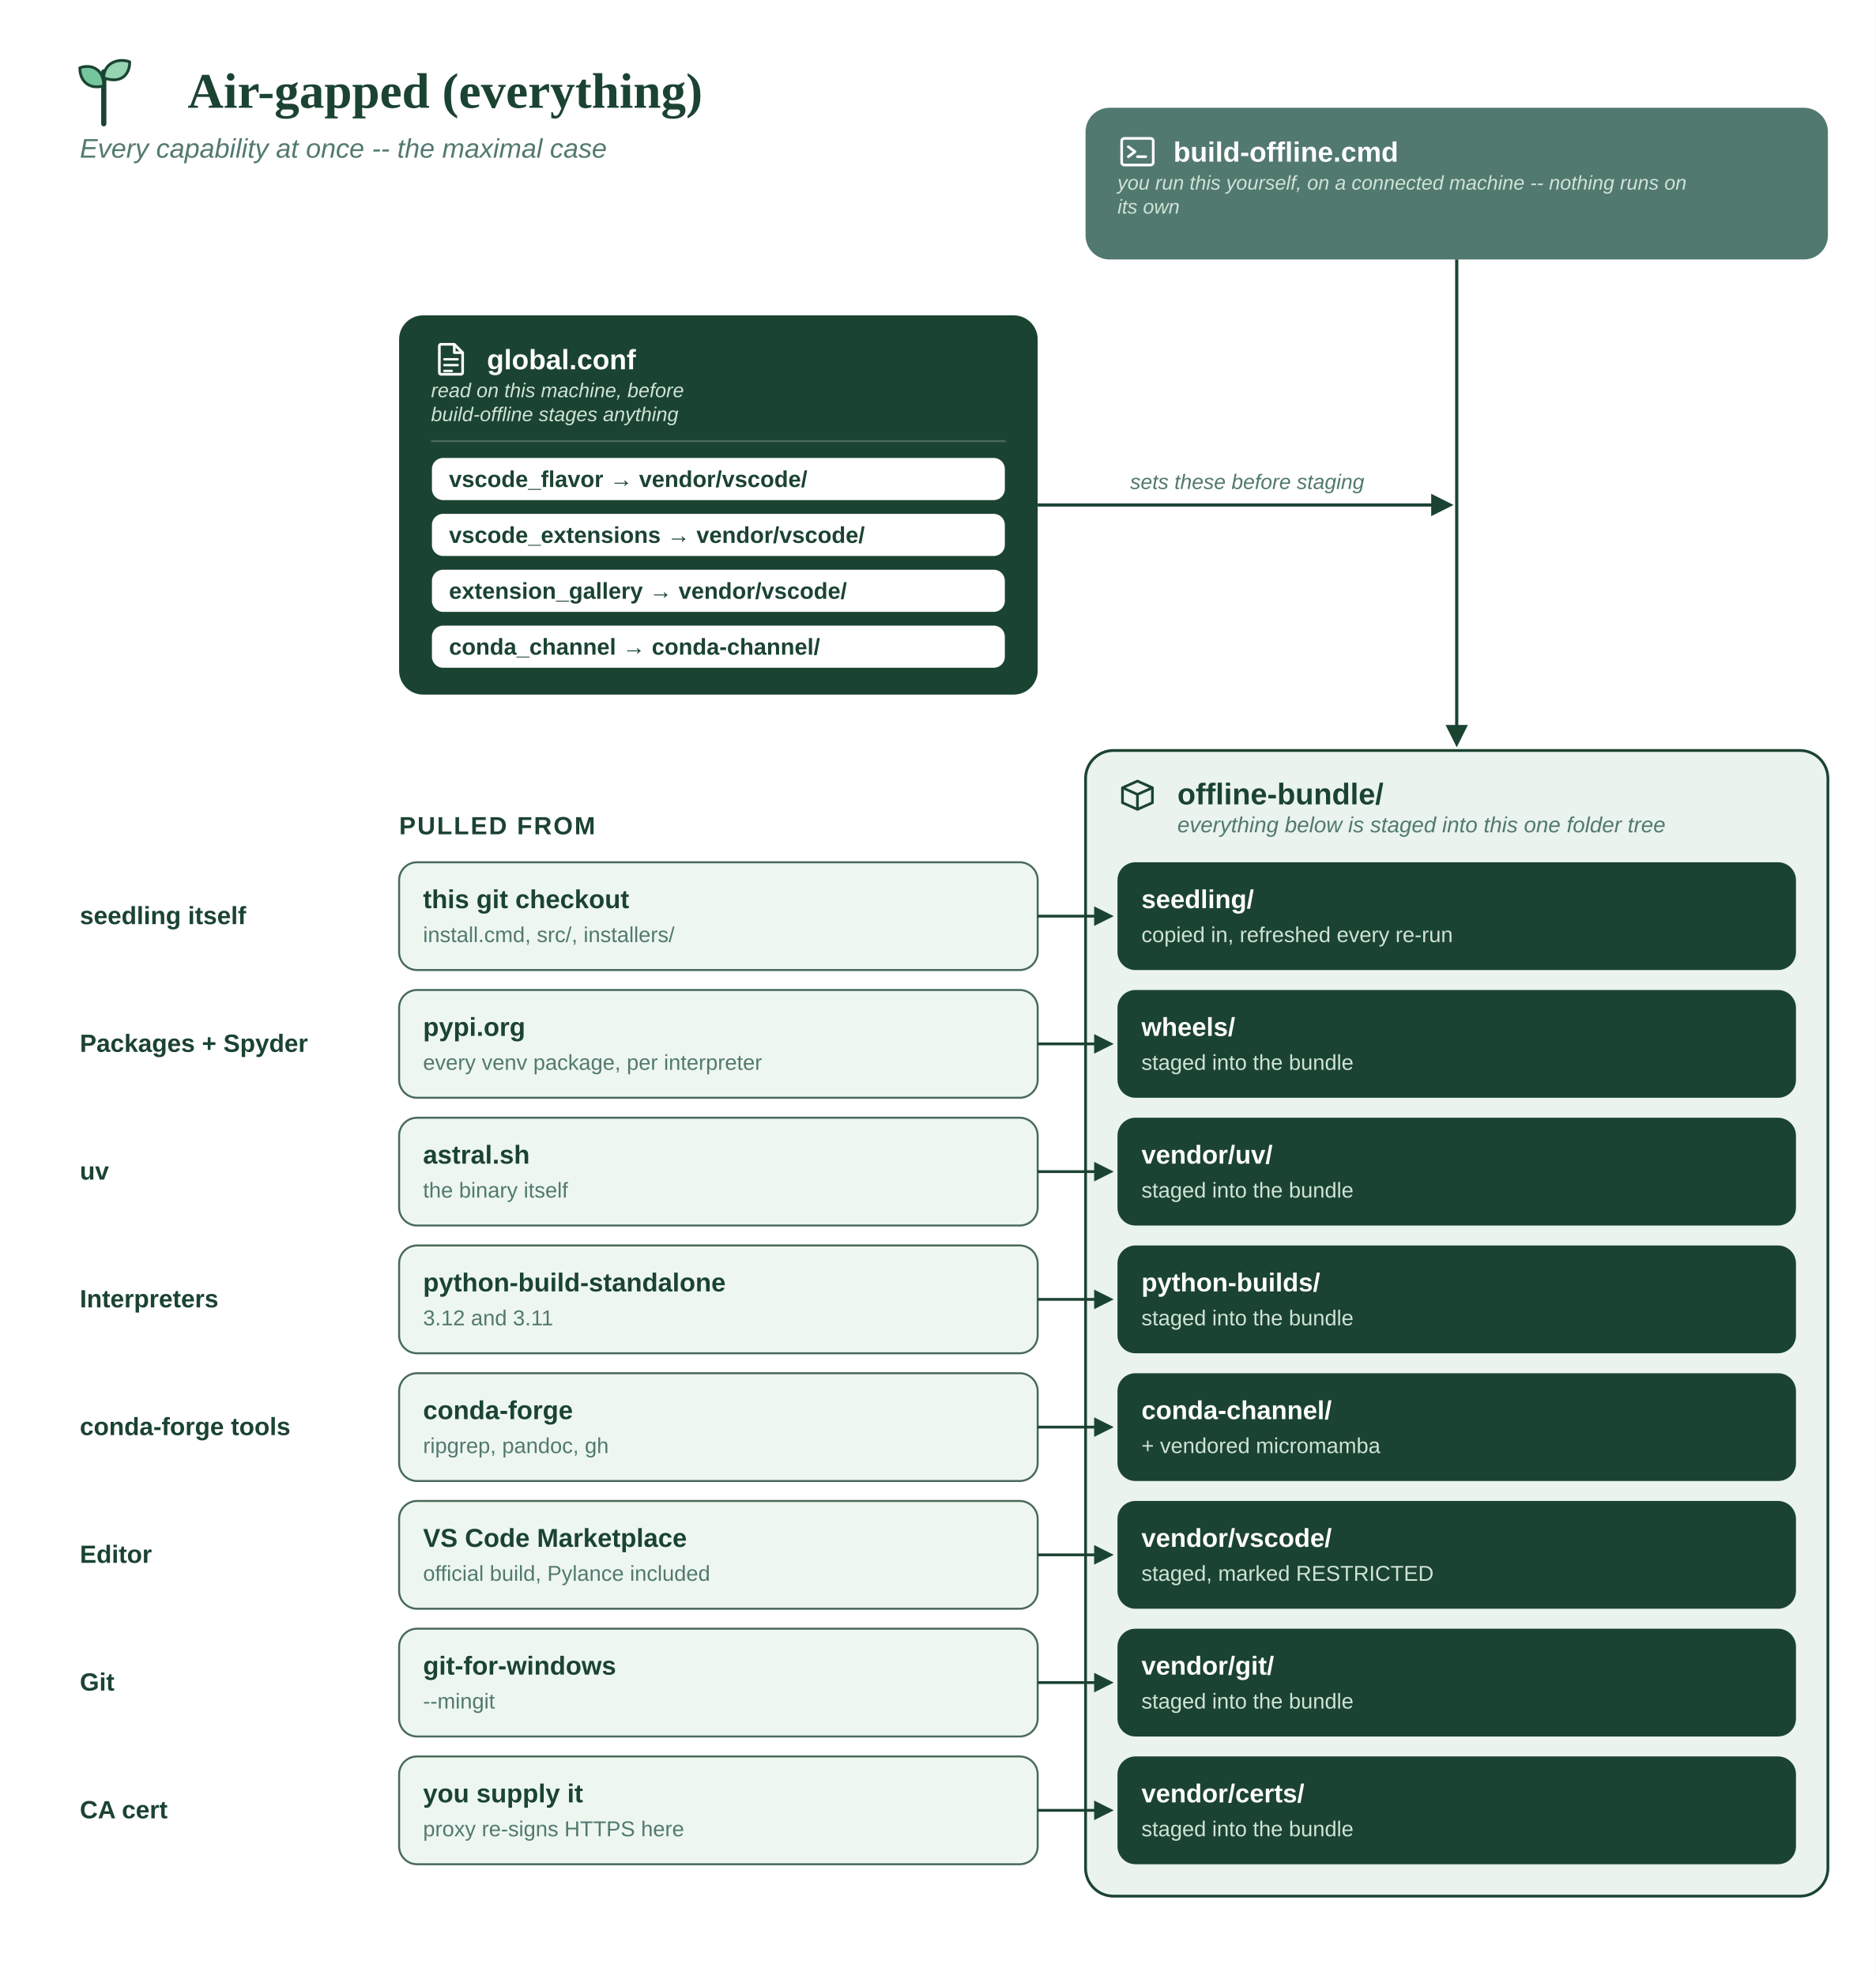
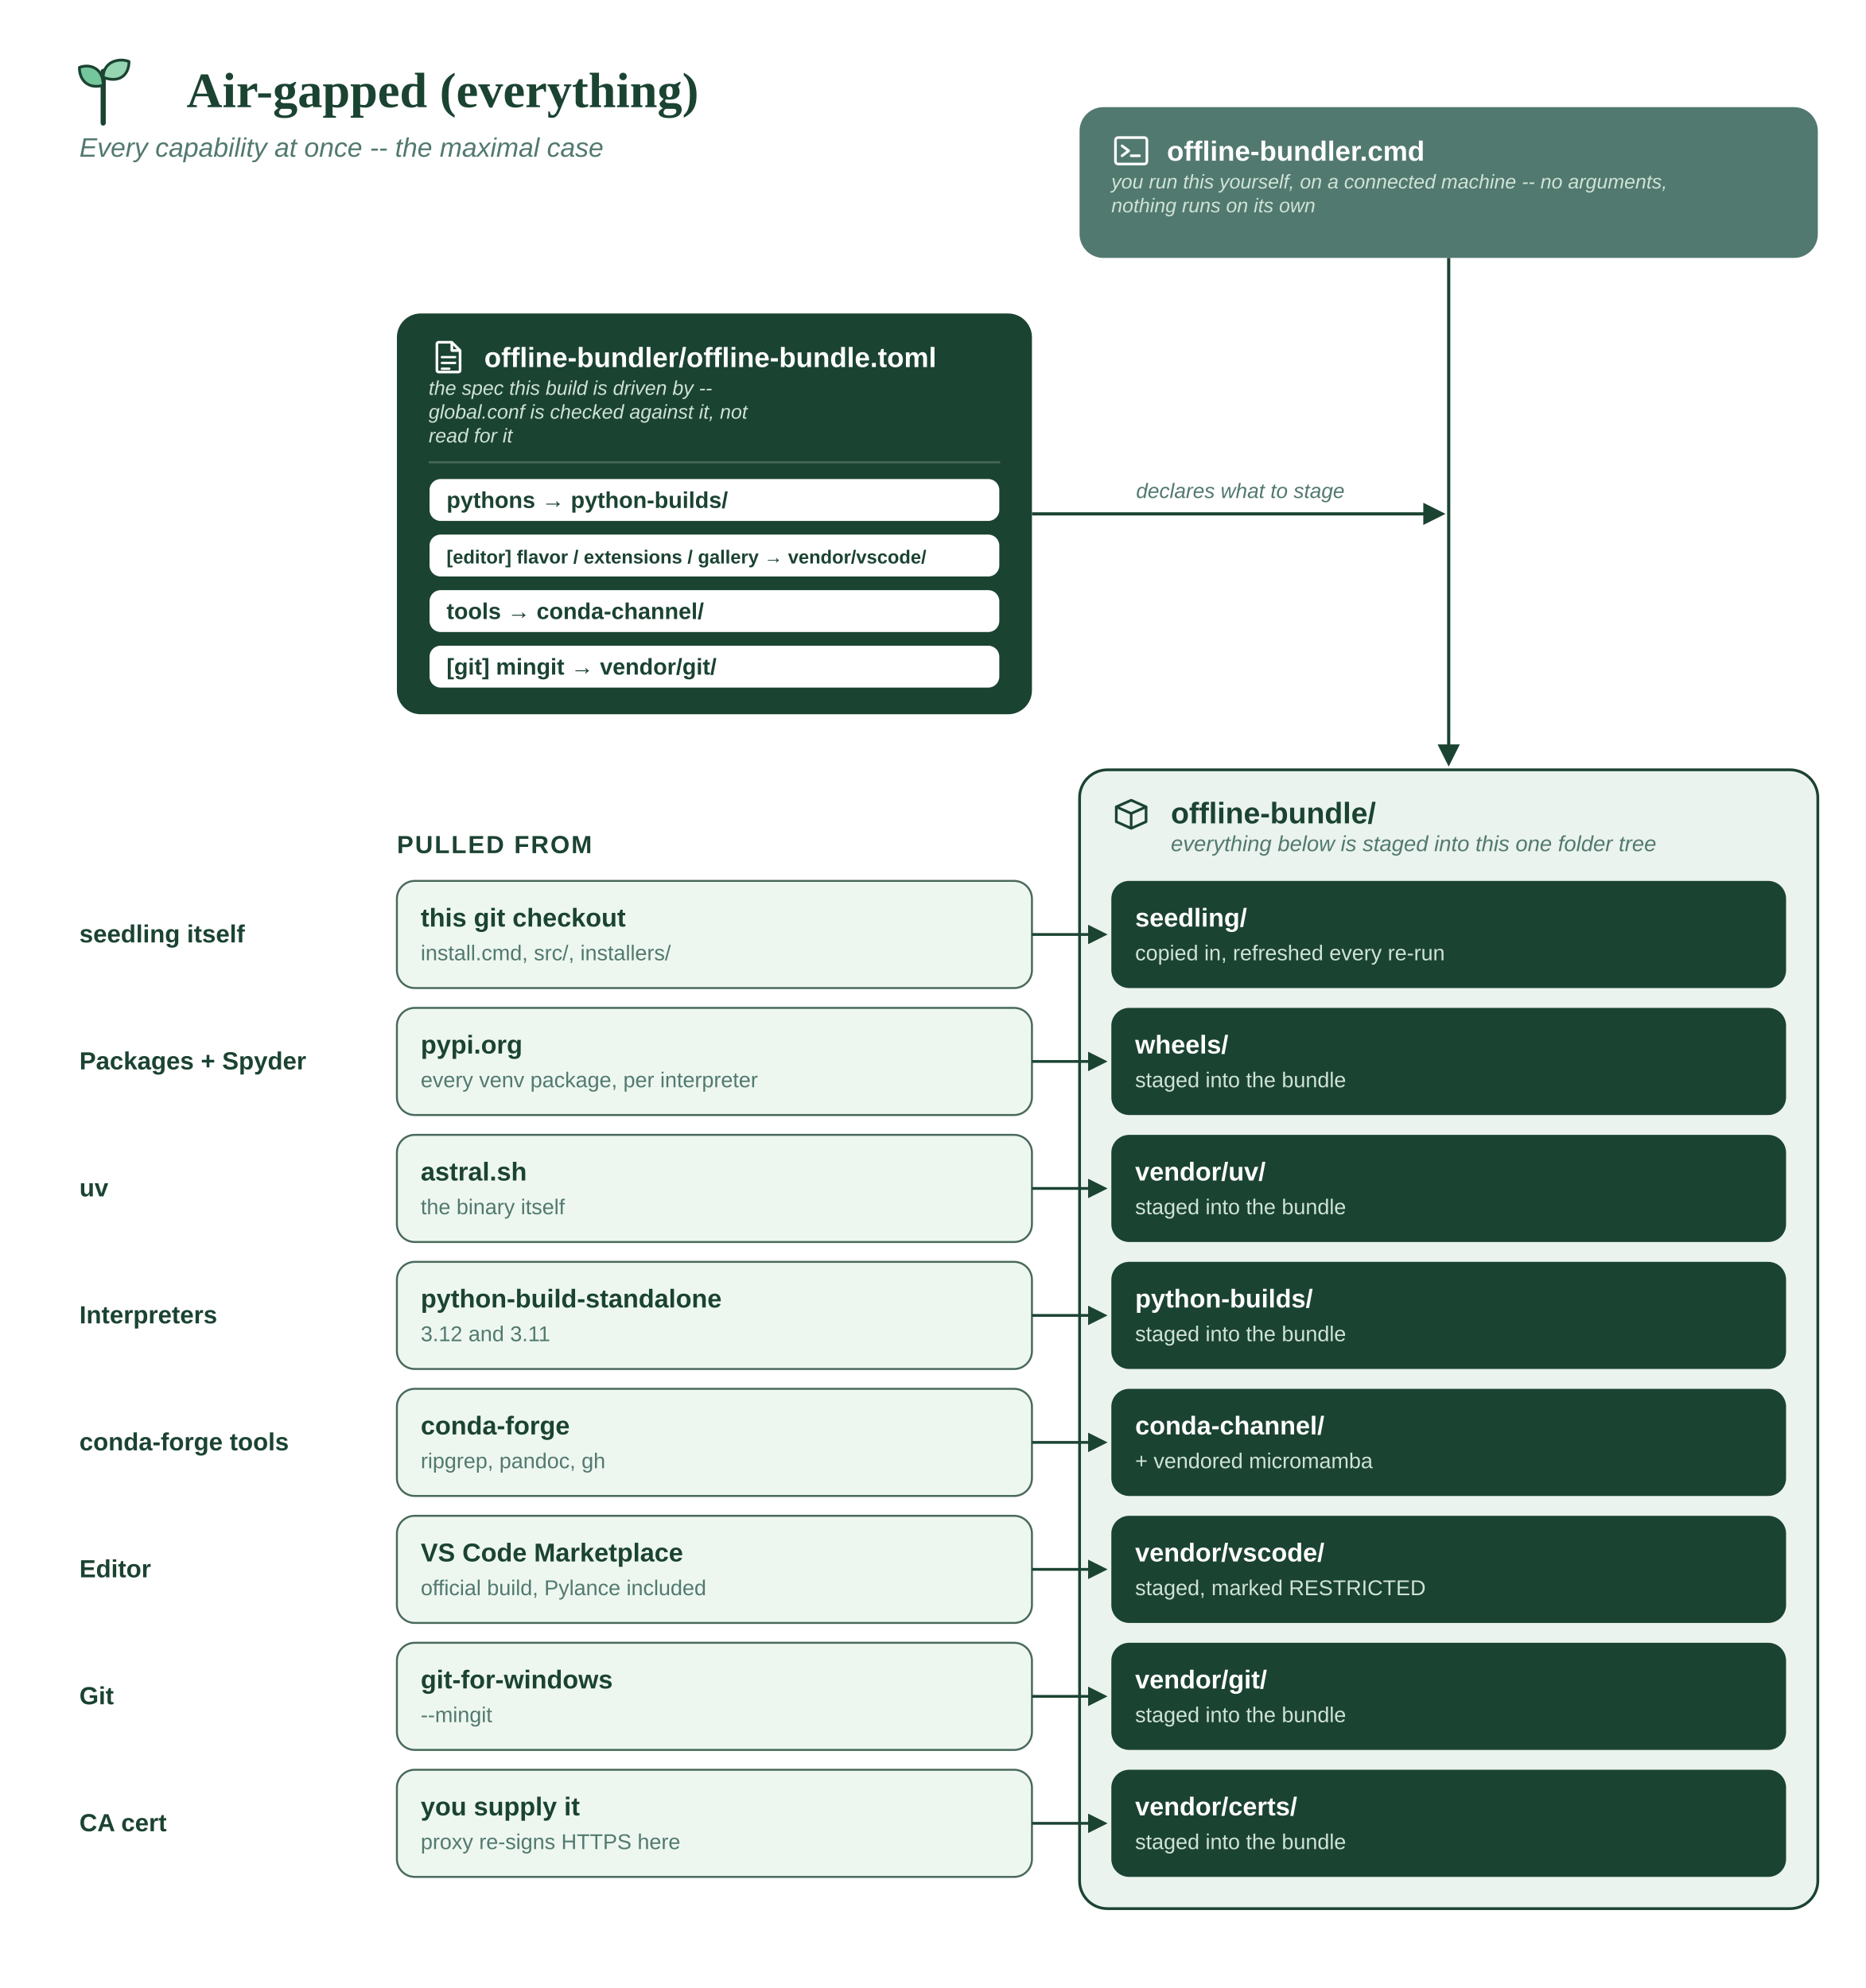
- <svg xmlns="http://www.w3.org/2000/svg" viewBox="0 0 940 990" font-family="Arial, Helvetica, sans-serif">
+ <svg xmlns="http://www.w3.org/2000/svg" viewBox="0 0 940 1002" font-family="Arial, Helvetica, sans-serif">
  <defs>
    <defs>
      <style>
      .head  { font-family: Georgia, 'Times New Roman', serif; }
      .body  { font-family: Arial, Helvetica, sans-serif; }
      .fg    { fill: #1B4332; }
      .fw    { fill: #FFFFFF; }
      .fmute { fill: #52796F; }
    </style>
      <marker id="arrow" markerWidth="7" markerHeight="7" refX="5.5" refY="3.5" orient="auto">
        <path d="M0,0 L7,3.5 L0,7 Z" fill="#1B4332" />
      </marker>
      <symbol id="ic-cloud" viewBox="0 0 24 24">
        <path d="M6.5 18 C3.5 18 2 15.8 2 13.8 C2 11.6 3.8 10 5.8 10.1 C6.4 7.6 8.7 6 11.2 6.3 C13.6 6.6 15.4 8.6 15.5 11 C17.9 11.1 20 13 20 15.3 C20 17.4 18.2 18 17 18 Z" fill="none" stroke="currentColor" stroke-width="1.6" stroke-linejoin="round" />
      </symbol>
      <symbol id="ic-box" viewBox="0 0 24 24">
        <path d="M3 8 L12 4 L21 8 L12 12 Z" fill="none" stroke="currentColor" stroke-width="1.6" stroke-linejoin="round" />
        <path d="M3 8 V17 L12 21 V12" fill="none" stroke="currentColor" stroke-width="1.6" stroke-linejoin="round" />
        <path d="M21 8 V17 L12 21" fill="none" stroke="currentColor" stroke-width="1.6" stroke-linejoin="round" />
      </symbol>
      <symbol id="ic-server" viewBox="0 0 24 24">
        <rect x="3" y="4" width="18" height="6" rx="1.3" fill="none" stroke="currentColor" stroke-width="1.6" />
        <rect x="3" y="14" width="18" height="6" rx="1.3" fill="none" stroke="currentColor" stroke-width="1.6" />
        <circle cx="7" cy="7" r="1" fill="currentColor" />
        <circle cx="7" cy="17" r="1" fill="currentColor" />
      </symbol>
      <symbol id="ic-monitor" viewBox="0 0 24 24">
        <rect x="2.5" y="4" width="19" height="13" rx="1.4" fill="none" stroke="currentColor" stroke-width="1.6" />
        <line x1="8" y1="21" x2="16" y2="21" stroke="currentColor" stroke-width="1.6" stroke-linecap="round" />
        <line x1="12" y1="17" x2="12" y2="21" stroke="currentColor" stroke-width="1.6" stroke-linecap="round" />
      </symbol>
      <symbol id="ic-folder" viewBox="0 0 24 24">
        <path d="M3 6.5 C3 5.7 3.7 5 4.5 5 H9.5 L11.5 7.5 H19.5 C20.3 7.5 21 8.2 21 9 V17.5 C21 18.3 20.3 19 19.5 19 H4.5 C3.7 19 3 18.3 3 17.5 Z" fill="none" stroke="currentColor" stroke-width="1.6" stroke-linejoin="round" />
      </symbol>
      <symbol id="ic-doc" viewBox="0 0 24 24">
        <path d="M6 3 H14 L19 8 V20 C19 20.6 18.6 21 18 21 H6 C5.4 21 5 20.6 5 20 V4 C5 3.4 5.4 3 6 3 Z" fill="none" stroke="currentColor" stroke-width="1.6" stroke-linejoin="round" />
        <path d="M14 3 V8 H19" fill="none" stroke="currentColor" stroke-width="1.6" stroke-linejoin="round" />
        <line x1="8" y1="12" x2="16" y2="12" stroke="currentColor" stroke-width="1.4" stroke-linecap="round" />
        <line x1="8" y1="15.5" x2="16" y2="15.5" stroke="currentColor" stroke-width="1.4" stroke-linecap="round" />
        <line x1="8" y1="19" x2="12.5" y2="19" stroke="currentColor" stroke-width="1.4" stroke-linecap="round" />
      </symbol>
      <symbol id="ic-terminal" viewBox="0 0 24 24">
        <rect x="2.5" y="4" width="19" height="16" rx="1.6" fill="none" stroke="currentColor" stroke-width="1.6" />
        <path d="M6.5 9 L10.5 12 L6.5 15" fill="none" stroke="currentColor" stroke-width="1.6" stroke-linecap="round" stroke-linejoin="round" />
        <line x1="12" y1="15" x2="17" y2="15" stroke="currentColor" stroke-width="1.6" stroke-linecap="round" />
      </symbol>
    </defs>
  </defs>
-   <rect x="0" y="0" width="940" height="990" fill="#FFFFFF" />
+   <rect x="0" y="0" width="940" height="1002" fill="#FFFFFF" />
  <g transform="translate(40,20)">
    <path d="M12 42 V16" stroke="#1B4332" stroke-width="2.6" stroke-linecap="round" fill="none" />
    <path d="M12 23 C12 14 5 12 0 14 C0 21 5 25 12 23 Z" fill="#74C69D" stroke="#1B4332" stroke-width="1.4" stroke-linejoin="round" />
    <path d="M12 19 C12 11 20 9 25 11 C25 18 20 22 12 19 Z" fill="#95D5B2" stroke="#1B4332" stroke-width="1.4" stroke-linejoin="round" />
  </g>
  <text x="94" y="54" class="head fg" font-size="25" font-weight="700">Air-gapped (everything)</text>
  <text x="40" y="79" class="body fmute" font-size="13.5" font-style="italic">Every capability at once -- the maximal case</text>
  <g transform="translate(0,54)">
    <rect x="544" y="0" width="372" height="76" rx="12" fill="#52796F" />
    <use href="#ic-terminal" x="560" y="12" width="20" height="20" color="#FFFFFF" />
-     <text x="588" y="27" class="body fw" font-size="14.0" font-weight="700">build-offline.cmd</text>
-     <text x="560" y="41" class="body" fill="#CFE3D6" font-size="10" font-style="italic">you run this yourself, on a connected machine -- nothing runs on</text>
-     <text x="560" y="53" class="body" fill="#CFE3D6" font-size="10" font-style="italic">its own</text>
-     <line x1="730" y1="76" x2="730" y2="318" stroke="#1B4332" stroke-width="1.6" marker-end="url(#arrow)" />
-     <rect x="200" y="104" width="320" height="190" rx="12" fill="#1B4332" />
+     <text x="588" y="27" class="body fw" font-size="14.0" font-weight="700">offline-bundler.cmd</text>
+     <text x="560" y="41" class="body" fill="#CFE3D6" font-size="10" font-style="italic">you run this yourself, on a connected machine -- no arguments,</text>
+     <text x="560" y="53" class="body" fill="#CFE3D6" font-size="10" font-style="italic">nothing runs on its own</text>
+     <line x1="730" y1="76" x2="730" y2="330" stroke="#1B4332" stroke-width="1.6" marker-end="url(#arrow)" />
+     <rect x="200" y="104" width="320" height="202" rx="12" fill="#1B4332" />
    <use href="#ic-doc" x="216" y="116" width="20" height="20" color="#FFFFFF" />
-     <text x="244" y="131" class="body fw" font-size="14" font-weight="700">global.conf</text>
-     <text x="216" y="145" class="body" fill="#CFE3D6" font-size="10" font-style="italic">read on this machine, before</text>
-     <text x="216" y="157" class="body" fill="#CFE3D6" font-size="10" font-style="italic">build-offline stages anything</text>
-     <line x1="216" y1="167" x2="504" y2="167" stroke="#FFFFFF" stroke-width="1" opacity="0.2" />
-     <rect x="216" y="175" width="288" height="22" rx="6" fill="#FFFFFF" stroke="#1B4332" stroke-width="0.9" />
-     <text x="225" y="190" class="body fg" font-size="11.5" font-weight="600">vscode_flavor  →  vendor/vscode/</text>
-     <rect x="216" y="203" width="288" height="22" rx="6" fill="#FFFFFF" stroke="#1B4332" stroke-width="0.9" />
-     <text x="225" y="218" class="body fg" font-size="11.5" font-weight="600">vscode_extensions  →  vendor/vscode/</text>
-     <rect x="216" y="231" width="288" height="22" rx="6" fill="#FFFFFF" stroke="#1B4332" stroke-width="0.9" />
-     <text x="225" y="246" class="body fg" font-size="11.5" font-weight="600">extension_gallery  →  vendor/vscode/</text>
-     <rect x="216" y="259" width="288" height="22" rx="6" fill="#FFFFFF" stroke="#1B4332" stroke-width="0.9" />
-     <text x="225" y="274" class="body fg" font-size="11.5" font-weight="600">conda_channel  →  conda-channel/</text>
-     <line x1="520" y1="199" x2="726" y2="199" stroke="#1B4332" stroke-width="1.6" marker-end="url(#arrow)" />
-     <text x="625" y="191" text-anchor="middle" class="body fmute" font-size="10.5" font-style="italic">sets these before staging</text>
-     <text x="200" y="364" class="body fg" font-size="12.5" font-weight="700" letter-spacing="0.8">PULLED FROM</text>
-     <rect x="544" y="322" width="372" height="574" rx="14" fill="#EAF3EE" stroke="#1B4332" stroke-width="1.4" />
-     <use href="#ic-box" x="560" y="334" width="20" height="20" color="#1B4332" />
-     <text x="590" y="349" class="body fg" font-size="15" font-weight="700">offline-bundle/</text>
-     <text x="590" y="363" class="body fmute" font-size="11" font-style="italic">everything below is staged into this one folder tree</text>
-     <text x="40" y="409" class="body fg" font-size="12.5" font-weight="700">seedling itself</text>
-     <rect x="200" y="378" width="320" height="54" rx="9" fill="#E9F5EC" stroke="#1B4332" stroke-width="1" opacity="0.8" />
-     <text x="212" y="401" class="body fg" font-size="13.0" font-weight="700">this git checkout</text>
-     <text x="212" y="418" class="body" fill="#52796F" font-size="10.8">install.cmd, src/, installers/</text>
-     <rect x="560" y="378" width="340" height="54" rx="9" fill="#1B4332" />
-     <text x="572" y="401" class="body fw" font-size="13.0" font-weight="700">seedling/</text>
-     <text x="572" y="418" class="body" fill="#CFE3D6" font-size="10.8">copied in, refreshed every re-run</text>
-     <line x1="520" y1="405" x2="556" y2="405" stroke="#1B4332" stroke-width="1.4" marker-end="url(#arrow)" />
-     <text x="40" y="473" class="body fg" font-size="12.5" font-weight="700">Packages + Spyder</text>
-     <rect x="200" y="442" width="320" height="54" rx="9" fill="#E9F5EC" stroke="#1B4332" stroke-width="1" opacity="0.8" />
-     <text x="212" y="465" class="body fg" font-size="13.0" font-weight="700">pypi.org</text>
-     <text x="212" y="482" class="body" fill="#52796F" font-size="10.8">every venv package, per interpreter</text>
-     <rect x="560" y="442" width="340" height="54" rx="9" fill="#1B4332" />
-     <text x="572" y="465" class="body fw" font-size="13.0" font-weight="700">wheels/</text>
-     <text x="572" y="482" class="body" fill="#CFE3D6" font-size="10.8">staged into the bundle</text>
-     <line x1="520" y1="469" x2="556" y2="469" stroke="#1B4332" stroke-width="1.4" marker-end="url(#arrow)" />
-     <text x="40" y="537" class="body fg" font-size="12.5" font-weight="700">uv</text>
-     <rect x="200" y="506" width="320" height="54" rx="9" fill="#E9F5EC" stroke="#1B4332" stroke-width="1" opacity="0.8" />
-     <text x="212" y="529" class="body fg" font-size="13.0" font-weight="700">astral.sh</text>
-     <text x="212" y="546" class="body" fill="#52796F" font-size="10.8">the binary itself</text>
-     <rect x="560" y="506" width="340" height="54" rx="9" fill="#1B4332" />
-     <text x="572" y="529" class="body fw" font-size="13.0" font-weight="700">vendor/uv/</text>
-     <text x="572" y="546" class="body" fill="#CFE3D6" font-size="10.8">staged into the bundle</text>
-     <line x1="520" y1="533" x2="556" y2="533" stroke="#1B4332" stroke-width="1.4" marker-end="url(#arrow)" />
-     <text x="40" y="601" class="body fg" font-size="12.5" font-weight="700">Interpreters</text>
-     <rect x="200" y="570" width="320" height="54" rx="9" fill="#E9F5EC" stroke="#1B4332" stroke-width="1" opacity="0.8" />
-     <text x="212" y="593" class="body fg" font-size="13.0" font-weight="700">python-build-standalone</text>
-     <text x="212" y="610" class="body" fill="#52796F" font-size="10.8">3.12 and 3.11</text>
-     <rect x="560" y="570" width="340" height="54" rx="9" fill="#1B4332" />
-     <text x="572" y="593" class="body fw" font-size="13.0" font-weight="700">python-builds/</text>
-     <text x="572" y="610" class="body" fill="#CFE3D6" font-size="10.8">staged into the bundle</text>
-     <line x1="520" y1="597" x2="556" y2="597" stroke="#1B4332" stroke-width="1.4" marker-end="url(#arrow)" />
-     <text x="40" y="665" class="body fg" font-size="12.5" font-weight="700">conda-forge tools</text>
-     <rect x="200" y="634" width="320" height="54" rx="9" fill="#E9F5EC" stroke="#1B4332" stroke-width="1" opacity="0.8" />
-     <text x="212" y="657" class="body fg" font-size="13.0" font-weight="700">conda-forge</text>
-     <text x="212" y="674" class="body" fill="#52796F" font-size="10.8">ripgrep, pandoc, gh</text>
-     <rect x="560" y="634" width="340" height="54" rx="9" fill="#1B4332" />
-     <text x="572" y="657" class="body fw" font-size="13.0" font-weight="700">conda-channel/</text>
-     <text x="572" y="674" class="body" fill="#CFE3D6" font-size="10.8">+ vendored micromamba</text>
-     <line x1="520" y1="661" x2="556" y2="661" stroke="#1B4332" stroke-width="1.4" marker-end="url(#arrow)" />
-     <text x="40" y="729" class="body fg" font-size="12.5" font-weight="700">Editor</text>
-     <rect x="200" y="698" width="320" height="54" rx="9" fill="#E9F5EC" stroke="#1B4332" stroke-width="1" opacity="0.8" />
-     <text x="212" y="721" class="body fg" font-size="13.0" font-weight="700">VS Code Marketplace</text>
-     <text x="212" y="738" class="body" fill="#52796F" font-size="10.8">official build, Pylance included</text>
-     <rect x="560" y="698" width="340" height="54" rx="9" fill="#1B4332" />
-     <text x="572" y="721" class="body fw" font-size="13.0" font-weight="700">vendor/vscode/</text>
-     <text x="572" y="738" class="body" fill="#CFE3D6" font-size="10.8">staged, marked RESTRICTED</text>
-     <line x1="520" y1="725" x2="556" y2="725" stroke="#1B4332" stroke-width="1.4" marker-end="url(#arrow)" />
-     <text x="40" y="793" class="body fg" font-size="12.5" font-weight="700">Git</text>
-     <rect x="200" y="762" width="320" height="54" rx="9" fill="#E9F5EC" stroke="#1B4332" stroke-width="1" opacity="0.8" />
-     <text x="212" y="785" class="body fg" font-size="13.0" font-weight="700">git-for-windows</text>
-     <text x="212" y="802" class="body" fill="#52796F" font-size="10.8">--mingit</text>
-     <rect x="560" y="762" width="340" height="54" rx="9" fill="#1B4332" />
-     <text x="572" y="785" class="body fw" font-size="13.0" font-weight="700">vendor/git/</text>
-     <text x="572" y="802" class="body" fill="#CFE3D6" font-size="10.8">staged into the bundle</text>
-     <line x1="520" y1="789" x2="556" y2="789" stroke="#1B4332" stroke-width="1.4" marker-end="url(#arrow)" />
-     <text x="40" y="857" class="body fg" font-size="12.5" font-weight="700">CA cert</text>
-     <rect x="200" y="826" width="320" height="54" rx="9" fill="#E9F5EC" stroke="#1B4332" stroke-width="1" opacity="0.8" />
-     <text x="212" y="849" class="body fg" font-size="13.0" font-weight="700">you supply it</text>
-     <text x="212" y="866" class="body" fill="#52796F" font-size="10.8">proxy re-signs HTTPS here</text>
-     <rect x="560" y="826" width="340" height="54" rx="9" fill="#1B4332" />
-     <text x="572" y="849" class="body fw" font-size="13.0" font-weight="700">vendor/certs/</text>
-     <text x="572" y="866" class="body" fill="#CFE3D6" font-size="10.8">staged into the bundle</text>
-     <line x1="520" y1="853" x2="556" y2="853" stroke="#1B4332" stroke-width="1.4" marker-end="url(#arrow)" />
+     <text x="244" y="131" class="body fw" font-size="14" font-weight="700">offline-bundler/offline-bundle.toml</text>
+     <text x="216" y="145" class="body" fill="#CFE3D6" font-size="10" font-style="italic">the spec this build is driven by --</text>
+     <text x="216" y="157" class="body" fill="#CFE3D6" font-size="10" font-style="italic">global.conf is checked against it, not</text>
+     <text x="216" y="169" class="body" fill="#CFE3D6" font-size="10" font-style="italic">read for it</text>
+     <line x1="216" y1="179" x2="504" y2="179" stroke="#FFFFFF" stroke-width="1" opacity="0.2" />
+     <rect x="216" y="187" width="288" height="22" rx="6" fill="#FFFFFF" stroke="#1B4332" stroke-width="0.9" />
+     <text x="225" y="202" class="body fg" font-size="11.5" font-weight="600">pythons  →  python-builds/</text>
+     <rect x="216" y="215" width="288" height="22" rx="6" fill="#FFFFFF" stroke="#1B4332" stroke-width="0.9" />
+     <text x="225" y="230" class="body fg" font-size="9.5" font-weight="600">[editor] flavor / extensions / gallery  →  vendor/vscode/</text>
+     <rect x="216" y="243" width="288" height="22" rx="6" fill="#FFFFFF" stroke="#1B4332" stroke-width="0.9" />
+     <text x="225" y="258" class="body fg" font-size="11.5" font-weight="600">tools  →  conda-channel/</text>
+     <rect x="216" y="271" width="288" height="22" rx="6" fill="#FFFFFF" stroke="#1B4332" stroke-width="0.9" />
+     <text x="225" y="286" class="body fg" font-size="11.5" font-weight="600">[git] mingit  →  vendor/git/</text>
+     <line x1="520" y1="205" x2="726" y2="205" stroke="#1B4332" stroke-width="1.6" marker-end="url(#arrow)" />
+     <text x="625" y="197" text-anchor="middle" class="body fmute" font-size="10.5" font-style="italic">declares what to stage</text>
+     <text x="200" y="376" class="body fg" font-size="12.5" font-weight="700" letter-spacing="0.8">PULLED FROM</text>
+     <rect x="544" y="334" width="372" height="574" rx="14" fill="#EAF3EE" stroke="#1B4332" stroke-width="1.4" />
+     <use href="#ic-box" x="560" y="346" width="20" height="20" color="#1B4332" />
+     <text x="590" y="361" class="body fg" font-size="15" font-weight="700">offline-bundle/</text>
+     <text x="590" y="375" class="body fmute" font-size="11" font-style="italic">everything below is staged into this one folder tree</text>
+     <text x="40" y="421" class="body fg" font-size="12.5" font-weight="700">seedling itself</text>
+     <rect x="200" y="390" width="320" height="54" rx="9" fill="#E9F5EC" stroke="#1B4332" stroke-width="1" opacity="0.8" />
+     <text x="212" y="413" class="body fg" font-size="13.0" font-weight="700">this git checkout</text>
+     <text x="212" y="430" class="body" fill="#52796F" font-size="10.8">install.cmd, src/, installers/</text>
+     <rect x="560" y="390" width="340" height="54" rx="9" fill="#1B4332" />
+     <text x="572" y="413" class="body fw" font-size="13.0" font-weight="700">seedling/</text>
+     <text x="572" y="430" class="body" fill="#CFE3D6" font-size="10.8">copied in, refreshed every re-run</text>
+     <line x1="520" y1="417" x2="556" y2="417" stroke="#1B4332" stroke-width="1.4" marker-end="url(#arrow)" />
+     <text x="40" y="485" class="body fg" font-size="12.5" font-weight="700">Packages + Spyder</text>
+     <rect x="200" y="454" width="320" height="54" rx="9" fill="#E9F5EC" stroke="#1B4332" stroke-width="1" opacity="0.8" />
+     <text x="212" y="477" class="body fg" font-size="13.0" font-weight="700">pypi.org</text>
+     <text x="212" y="494" class="body" fill="#52796F" font-size="10.8">every venv package, per interpreter</text>
+     <rect x="560" y="454" width="340" height="54" rx="9" fill="#1B4332" />
+     <text x="572" y="477" class="body fw" font-size="13.0" font-weight="700">wheels/</text>
+     <text x="572" y="494" class="body" fill="#CFE3D6" font-size="10.8">staged into the bundle</text>
+     <line x1="520" y1="481" x2="556" y2="481" stroke="#1B4332" stroke-width="1.4" marker-end="url(#arrow)" />
+     <text x="40" y="549" class="body fg" font-size="12.5" font-weight="700">uv</text>
+     <rect x="200" y="518" width="320" height="54" rx="9" fill="#E9F5EC" stroke="#1B4332" stroke-width="1" opacity="0.8" />
+     <text x="212" y="541" class="body fg" font-size="13.0" font-weight="700">astral.sh</text>
+     <text x="212" y="558" class="body" fill="#52796F" font-size="10.8">the binary itself</text>
+     <rect x="560" y="518" width="340" height="54" rx="9" fill="#1B4332" />
+     <text x="572" y="541" class="body fw" font-size="13.0" font-weight="700">vendor/uv/</text>
+     <text x="572" y="558" class="body" fill="#CFE3D6" font-size="10.8">staged into the bundle</text>
+     <line x1="520" y1="545" x2="556" y2="545" stroke="#1B4332" stroke-width="1.4" marker-end="url(#arrow)" />
+     <text x="40" y="613" class="body fg" font-size="12.5" font-weight="700">Interpreters</text>
+     <rect x="200" y="582" width="320" height="54" rx="9" fill="#E9F5EC" stroke="#1B4332" stroke-width="1" opacity="0.8" />
+     <text x="212" y="605" class="body fg" font-size="13.0" font-weight="700">python-build-standalone</text>
+     <text x="212" y="622" class="body" fill="#52796F" font-size="10.8">3.12 and 3.11</text>
+     <rect x="560" y="582" width="340" height="54" rx="9" fill="#1B4332" />
+     <text x="572" y="605" class="body fw" font-size="13.0" font-weight="700">python-builds/</text>
+     <text x="572" y="622" class="body" fill="#CFE3D6" font-size="10.8">staged into the bundle</text>
+     <line x1="520" y1="609" x2="556" y2="609" stroke="#1B4332" stroke-width="1.4" marker-end="url(#arrow)" />
+     <text x="40" y="677" class="body fg" font-size="12.5" font-weight="700">conda-forge tools</text>
+     <rect x="200" y="646" width="320" height="54" rx="9" fill="#E9F5EC" stroke="#1B4332" stroke-width="1" opacity="0.8" />
+     <text x="212" y="669" class="body fg" font-size="13.0" font-weight="700">conda-forge</text>
+     <text x="212" y="686" class="body" fill="#52796F" font-size="10.8">ripgrep, pandoc, gh</text>
+     <rect x="560" y="646" width="340" height="54" rx="9" fill="#1B4332" />
+     <text x="572" y="669" class="body fw" font-size="13.0" font-weight="700">conda-channel/</text>
+     <text x="572" y="686" class="body" fill="#CFE3D6" font-size="10.8">+ vendored micromamba</text>
+     <line x1="520" y1="673" x2="556" y2="673" stroke="#1B4332" stroke-width="1.4" marker-end="url(#arrow)" />
+     <text x="40" y="741" class="body fg" font-size="12.5" font-weight="700">Editor</text>
+     <rect x="200" y="710" width="320" height="54" rx="9" fill="#E9F5EC" stroke="#1B4332" stroke-width="1" opacity="0.8" />
+     <text x="212" y="733" class="body fg" font-size="13.0" font-weight="700">VS Code Marketplace</text>
+     <text x="212" y="750" class="body" fill="#52796F" font-size="10.8">official build, Pylance included</text>
+     <rect x="560" y="710" width="340" height="54" rx="9" fill="#1B4332" />
+     <text x="572" y="733" class="body fw" font-size="13.0" font-weight="700">vendor/vscode/</text>
+     <text x="572" y="750" class="body" fill="#CFE3D6" font-size="10.8">staged, marked RESTRICTED</text>
+     <line x1="520" y1="737" x2="556" y2="737" stroke="#1B4332" stroke-width="1.4" marker-end="url(#arrow)" />
+     <text x="40" y="805" class="body fg" font-size="12.5" font-weight="700">Git</text>
+     <rect x="200" y="774" width="320" height="54" rx="9" fill="#E9F5EC" stroke="#1B4332" stroke-width="1" opacity="0.8" />
+     <text x="212" y="797" class="body fg" font-size="13.0" font-weight="700">git-for-windows</text>
+     <text x="212" y="814" class="body" fill="#52796F" font-size="10.8">--mingit</text>
+     <rect x="560" y="774" width="340" height="54" rx="9" fill="#1B4332" />
+     <text x="572" y="797" class="body fw" font-size="13.0" font-weight="700">vendor/git/</text>
+     <text x="572" y="814" class="body" fill="#CFE3D6" font-size="10.8">staged into the bundle</text>
+     <line x1="520" y1="801" x2="556" y2="801" stroke="#1B4332" stroke-width="1.4" marker-end="url(#arrow)" />
+     <text x="40" y="869" class="body fg" font-size="12.5" font-weight="700">CA cert</text>
+     <rect x="200" y="838" width="320" height="54" rx="9" fill="#E9F5EC" stroke="#1B4332" stroke-width="1" opacity="0.8" />
+     <text x="212" y="861" class="body fg" font-size="13.0" font-weight="700">you supply it</text>
+     <text x="212" y="878" class="body" fill="#52796F" font-size="10.8">proxy re-signs HTTPS here</text>
+     <rect x="560" y="838" width="340" height="54" rx="9" fill="#1B4332" />
+     <text x="572" y="861" class="body fw" font-size="13.0" font-weight="700">vendor/certs/</text>
+     <text x="572" y="878" class="body" fill="#CFE3D6" font-size="10.8">staged into the bundle</text>
+     <line x1="520" y1="865" x2="556" y2="865" stroke="#1B4332" stroke-width="1.4" marker-end="url(#arrow)" />
  </g>
</svg>
